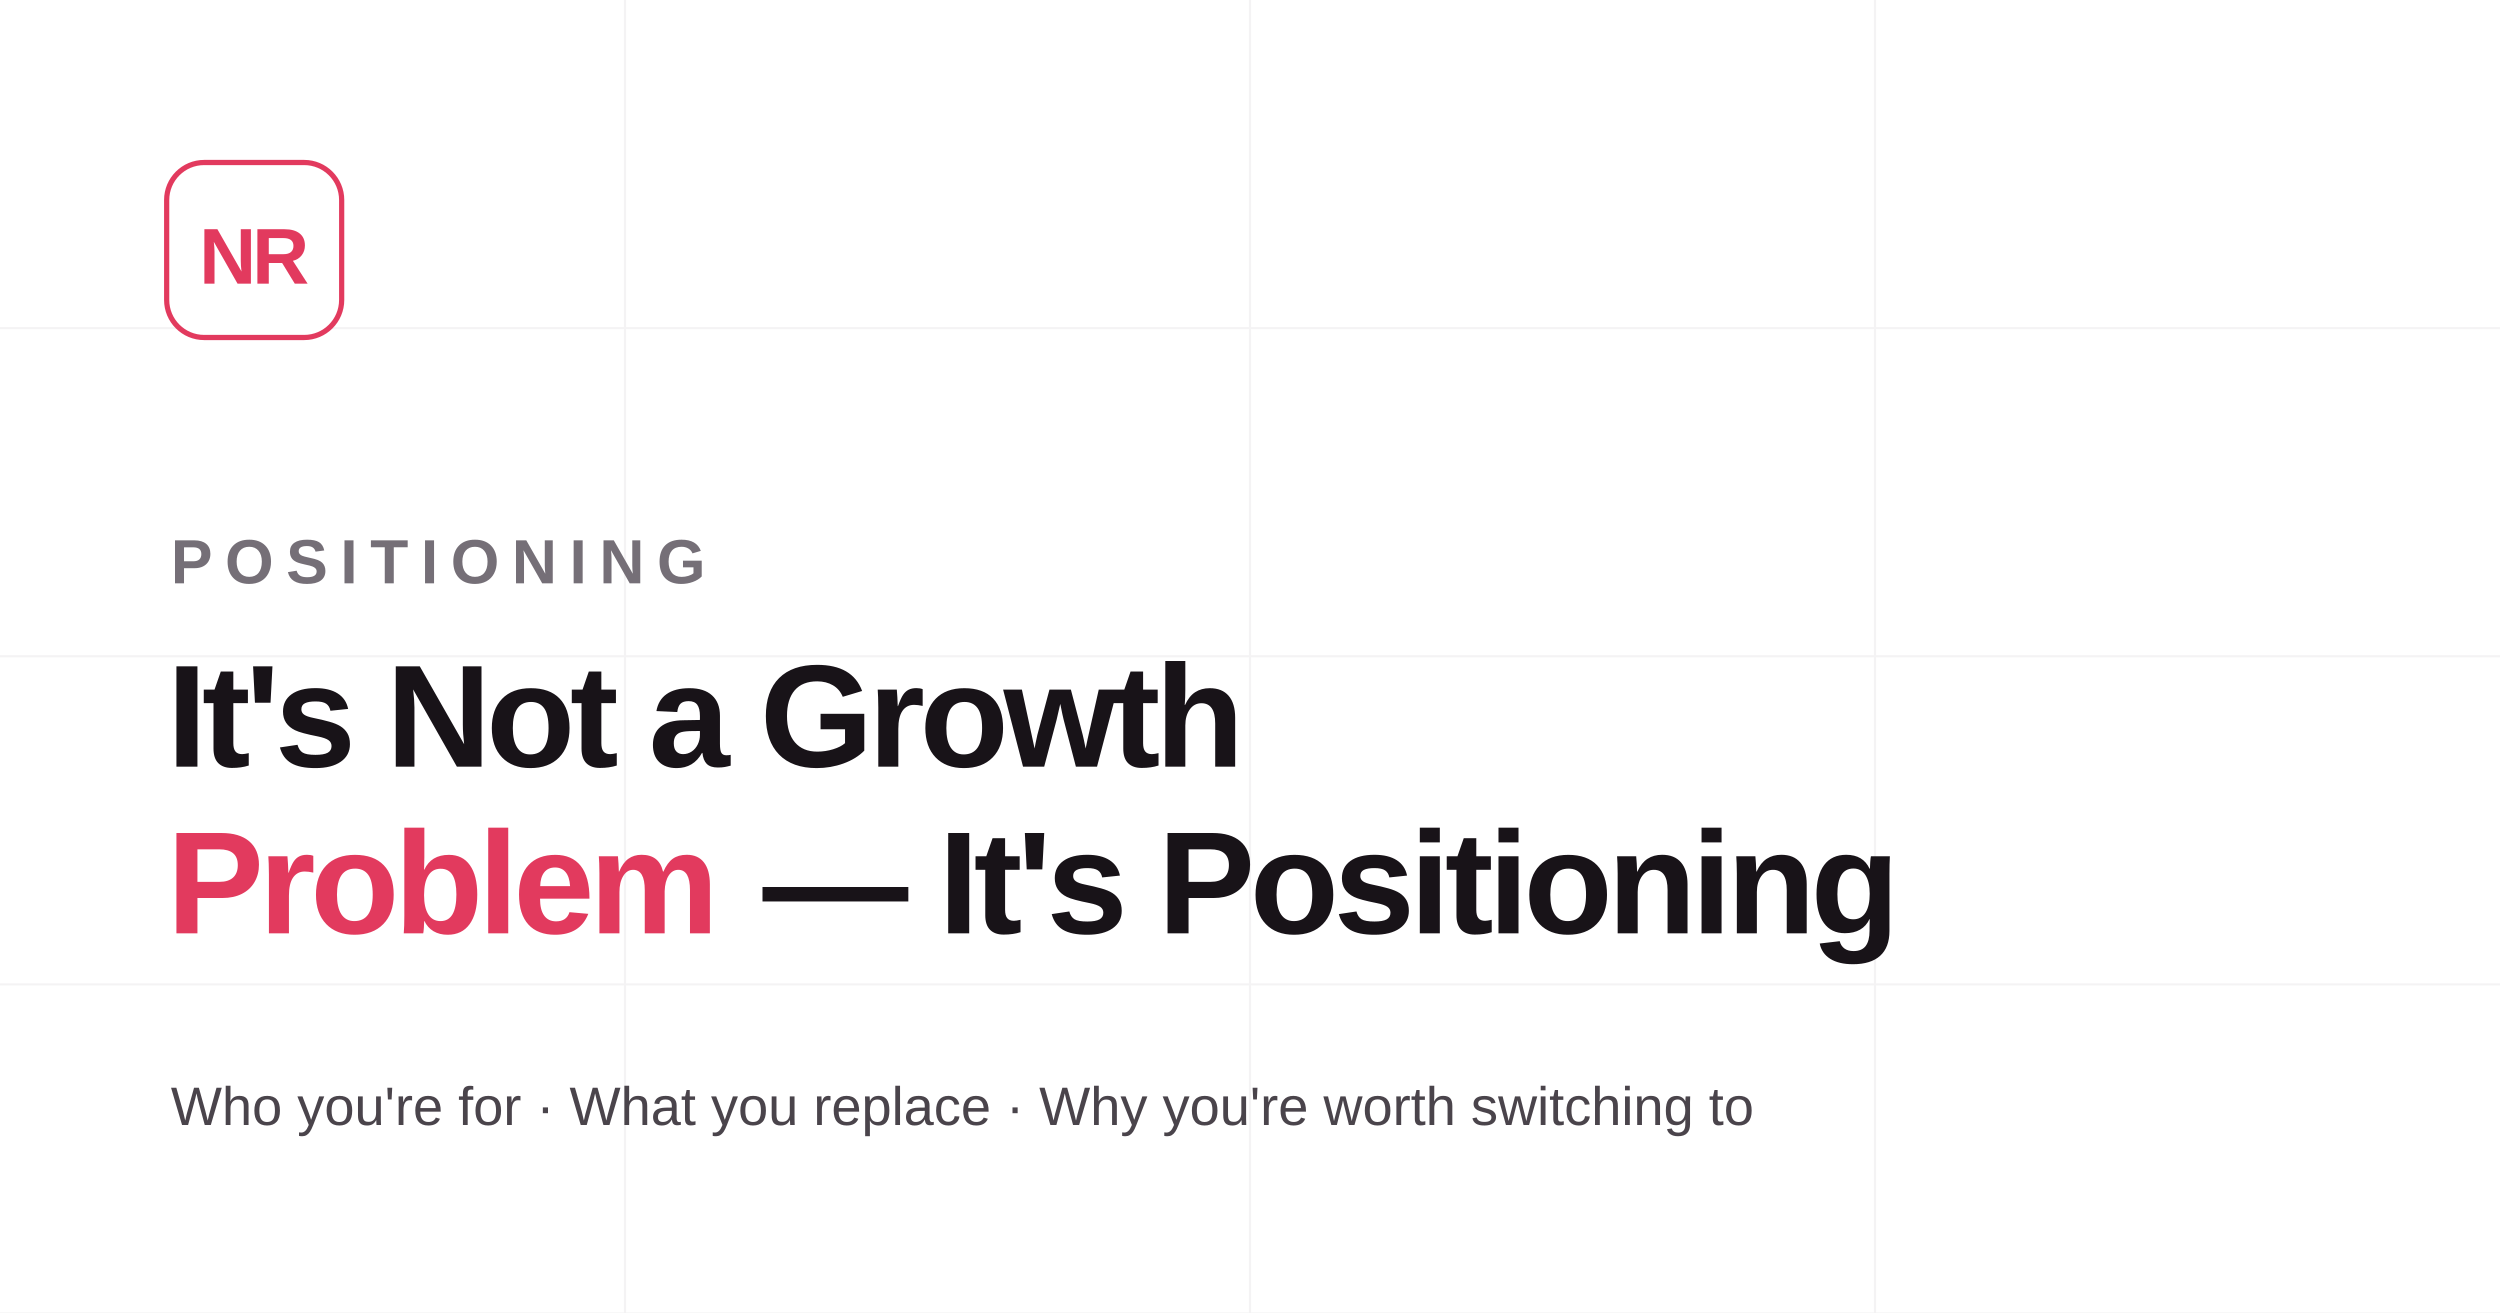
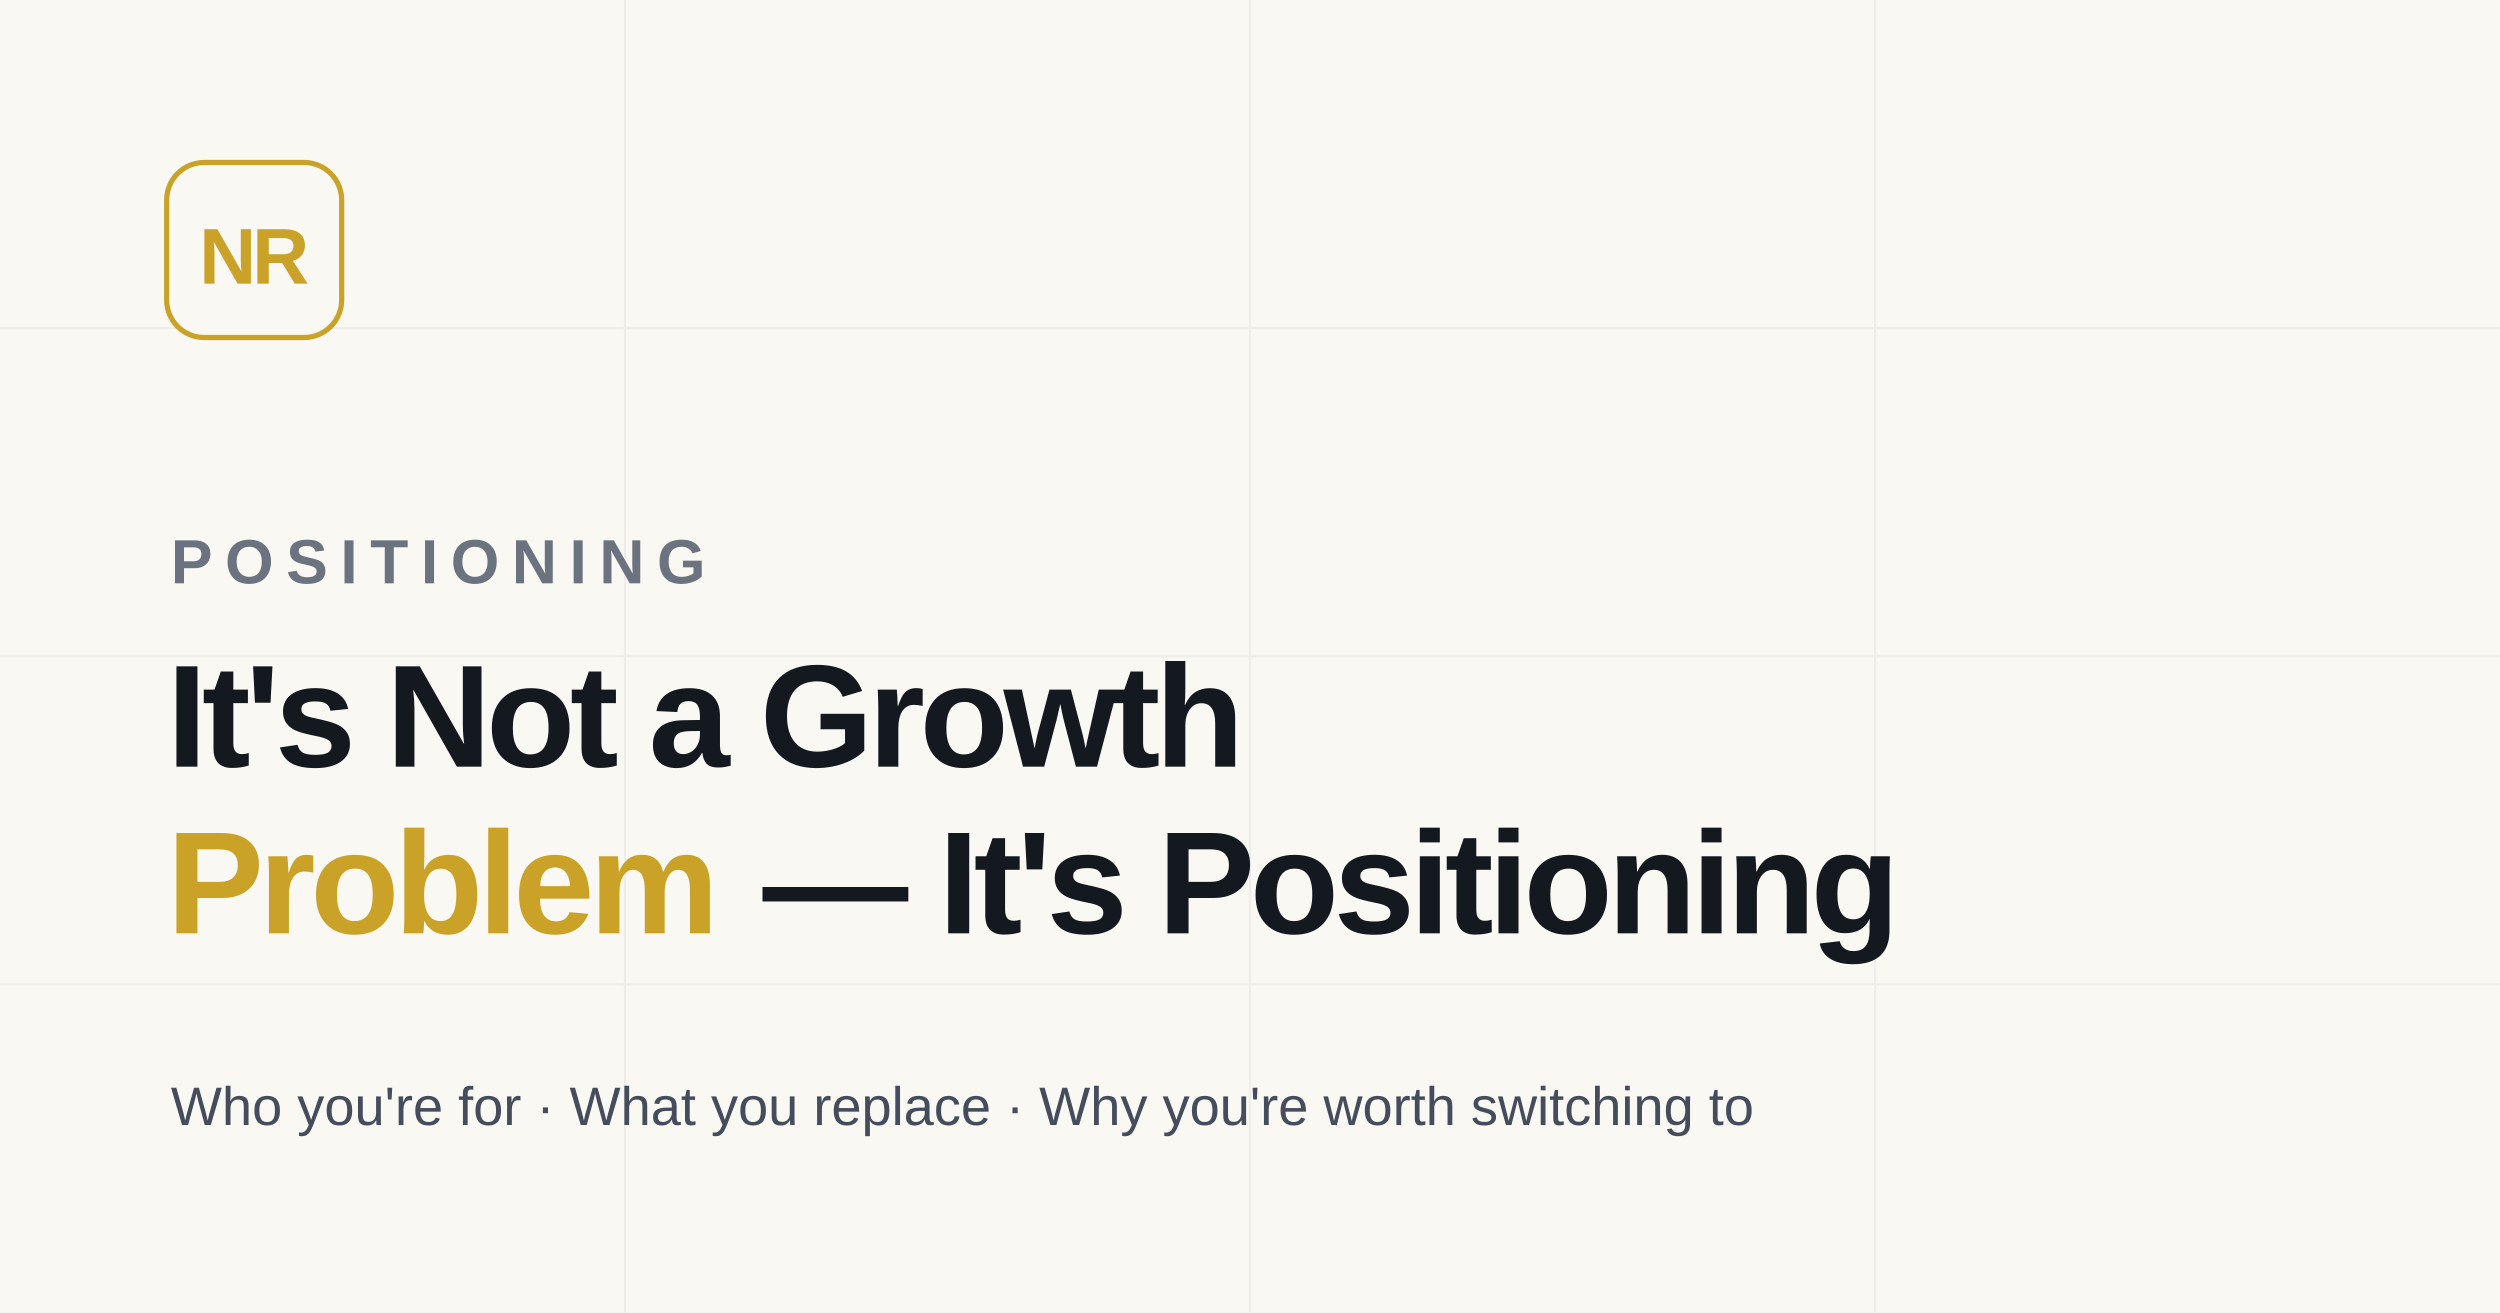
<svg xmlns="http://www.w3.org/2000/svg" viewBox="0 0 1200 630" width="1200" height="630">
  <defs>
    <radialGradient id="glow" cx="0" cy="0" r="1" gradientTransform="translate(1120 70) scale(560)">
-       <stop offset="0" stop-color="#e23a5e" stop-opacity=".16" />
-       <stop offset="1" stop-color="#e23a5e" stop-opacity="0" />
+       <stop offset="0" stop-color="#c9a227" stop-opacity=".16" />
+       <stop offset="1" stop-color="#c9a227" stop-opacity="0" />
    </radialGradient>
  </defs>
-   <rect width="1200" height="630" fill="#ffffff" />
+   <rect width="1200" height="630" fill="#faf8f3" />
  <rect width="1200" height="630" fill="url(#glow)" />
-   <g fill="none" stroke="#181318" stroke-opacity=".05">
+   <g fill="none" stroke="#14181f" stroke-opacity=".05">
    <path d="M0 157.5H1200M0 315H1200M0 472.5H1200M300 0V630M600 0V630M900 0V630" />
  </g>
-   <rect x="80" y="78" width="84" height="84" rx="18" fill="#ffffff" stroke="#e23a5e" stroke-width="2.5" />
-   <text x="122" y="123" font-family="'Poppins','Segoe UI',Arial,sans-serif" font-size="38" font-weight="800" letter-spacing="-2" fill="#e23a5e" text-anchor="middle" dominant-baseline="central">NR</text>
-   <text x="82" y="280" font-family="'Poppins','Segoe UI',Arial,sans-serif" font-size="30" font-weight="700" letter-spacing="6" fill="#756f77">POSITIONING</text>
+   <rect x="80" y="78" width="84" height="84" rx="18" fill="#faf8f3" stroke="#c9a227" stroke-width="2.5" />
+   <text x="122" y="123" font-family="'Poppins','Segoe UI',Arial,sans-serif" font-size="38" font-weight="800" letter-spacing="-2" fill="#c9a227" text-anchor="middle" dominant-baseline="central">NR</text>
+   <text x="82" y="280" font-family="'Poppins','Segoe UI',Arial,sans-serif" font-size="30" font-weight="700" letter-spacing="6" fill="#6b7280">POSITIONING</text>
  <g font-family="'Poppins','Segoe UI',Arial,sans-serif" font-size="70" font-weight="800" letter-spacing="-2.5">
-     <text x="80" y="368" fill="#181318">It's Not a Growth</text>
-     <text x="80" y="448" fill="#e23a5e">Problem</text>
-     <text x="366" y="448" fill="#181318">— It's Positioning</text>
+     <text x="80" y="368" fill="#14181f">It's Not a Growth</text>
+     <text x="80" y="448" fill="#c9a227">Problem</text>
+     <text x="366" y="448" fill="#14181f">— It's Positioning</text>
  </g>
-   <text x="82" y="540" font-family="'Poppins','Segoe UI',Arial,sans-serif" font-size="26" font-weight="500" fill="#4a444b">Who you're for · What you replace · Why you're worth switching to</text>
+   <text x="82" y="540" font-family="'Poppins','Segoe UI',Arial,sans-serif" font-size="26" font-weight="500" fill="#454c5c">Who you're for · What you replace · Why you're worth switching to</text>
</svg>
